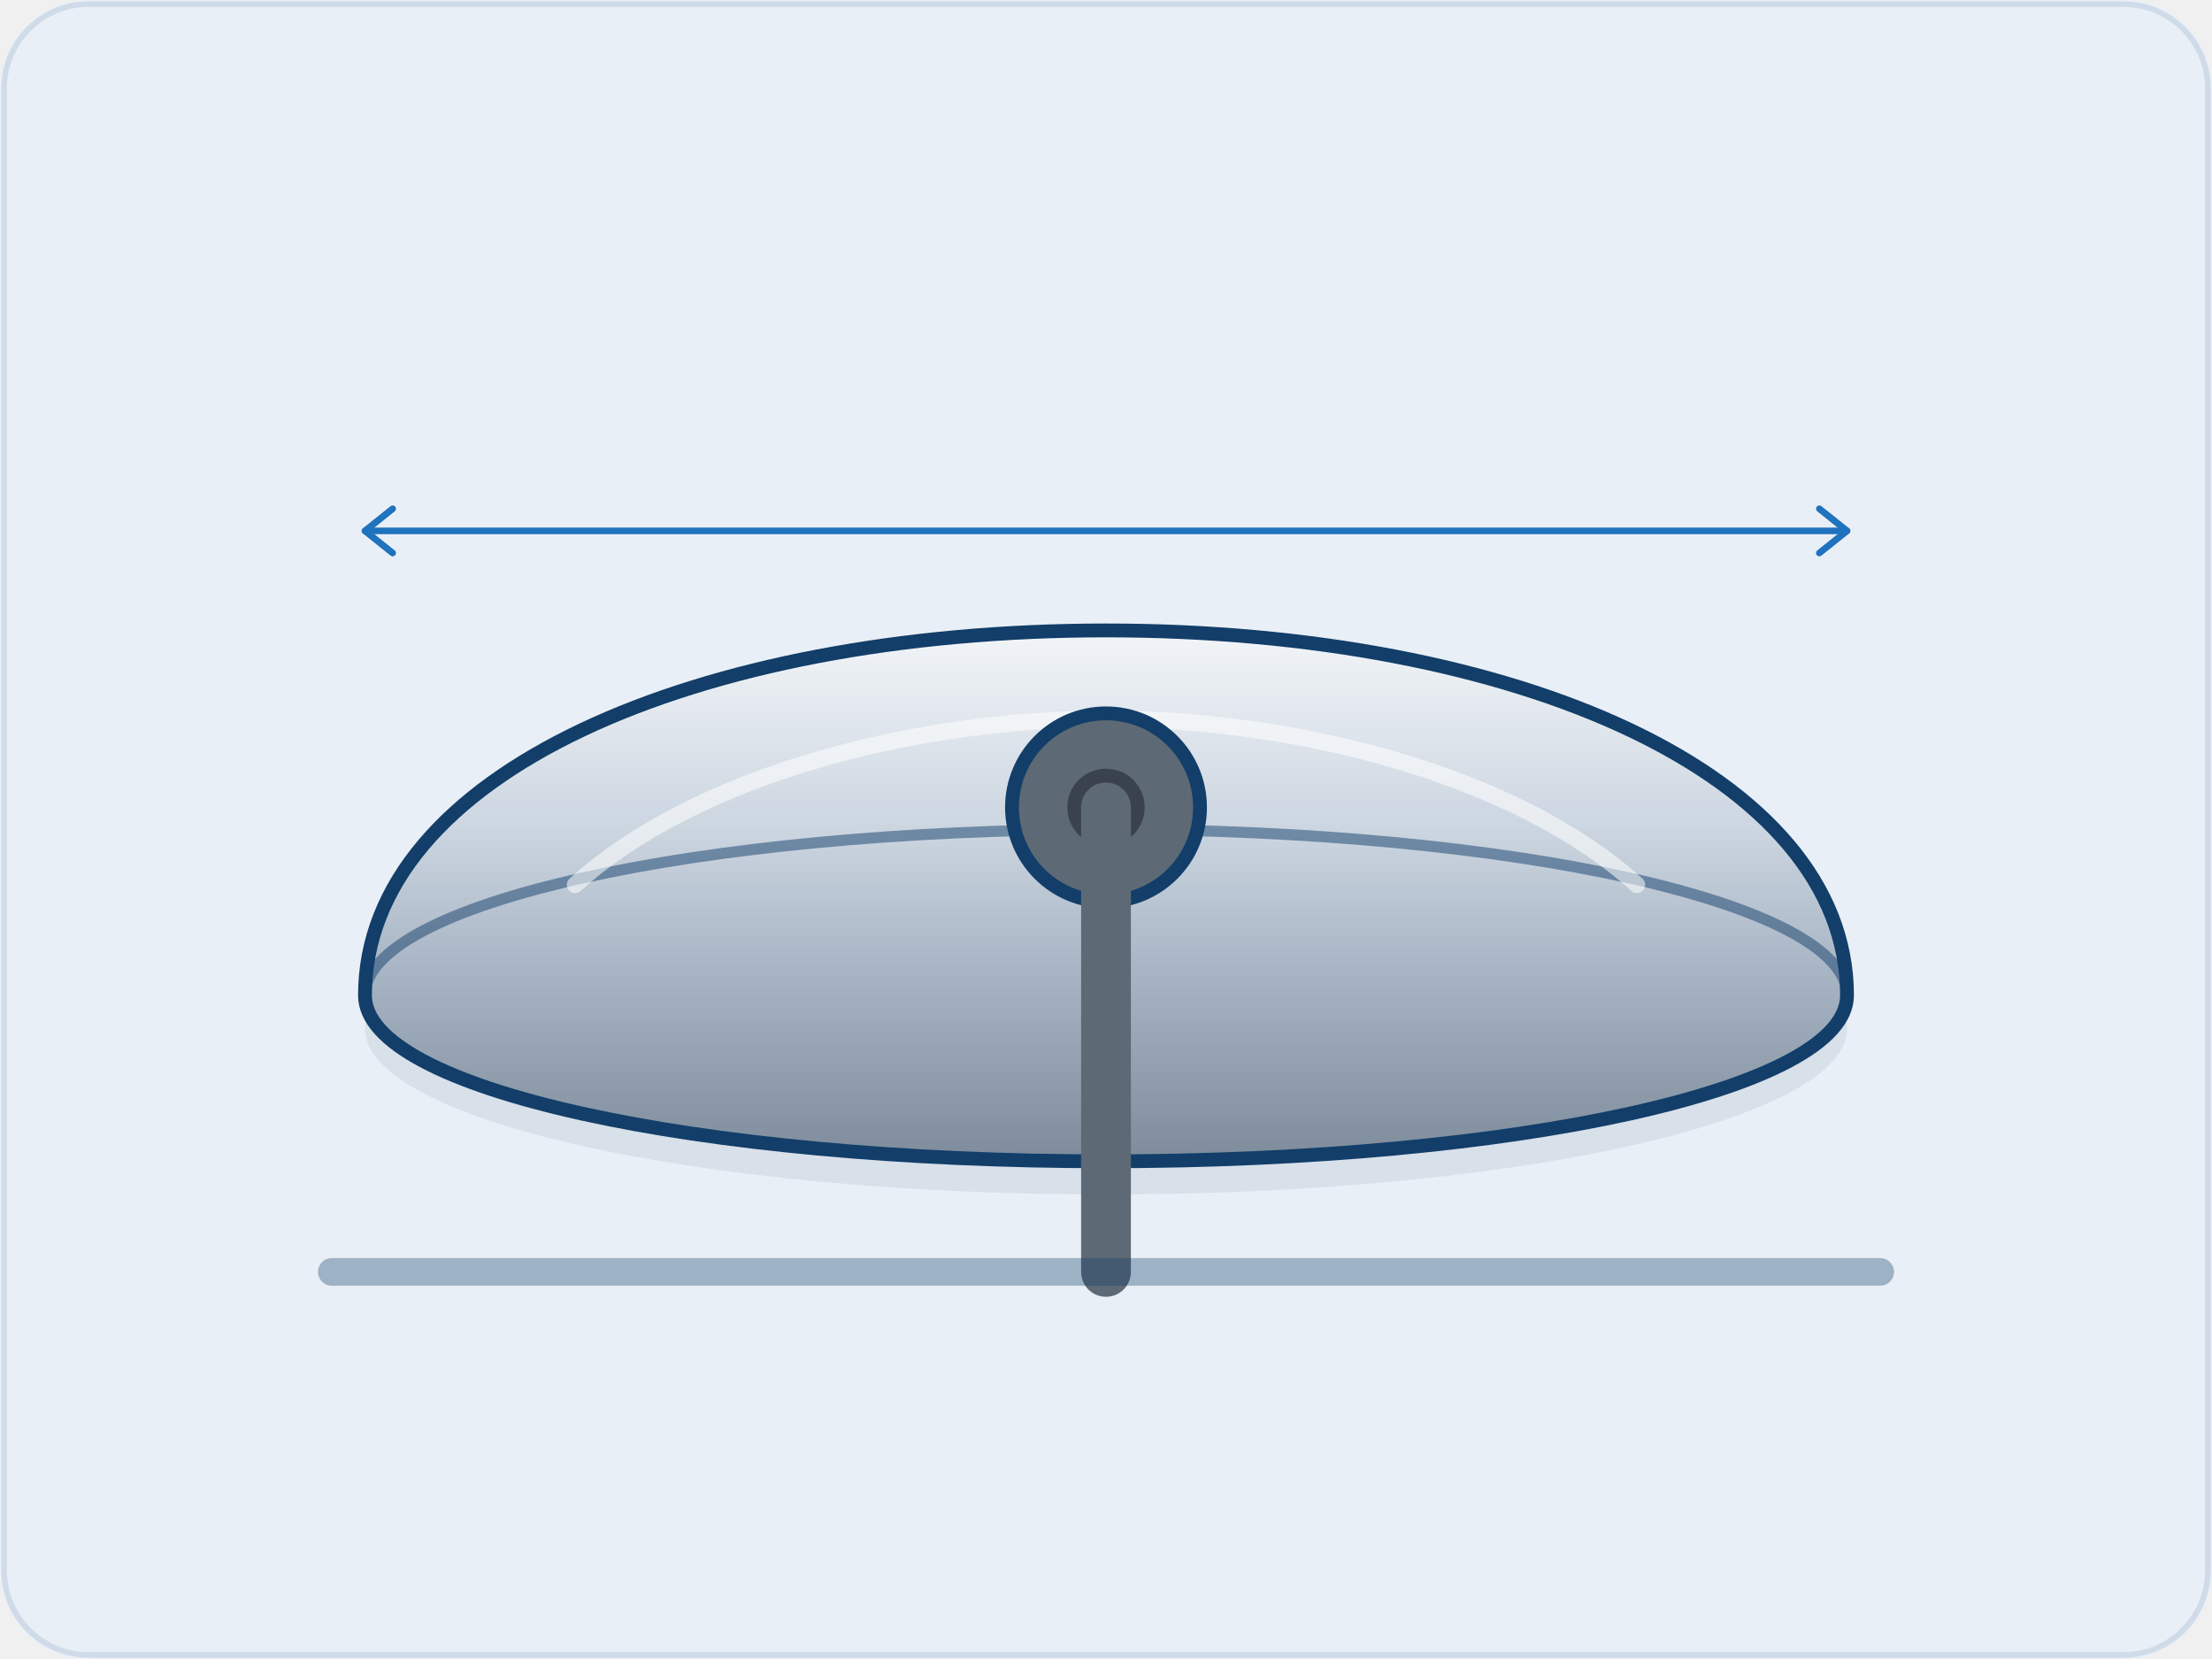
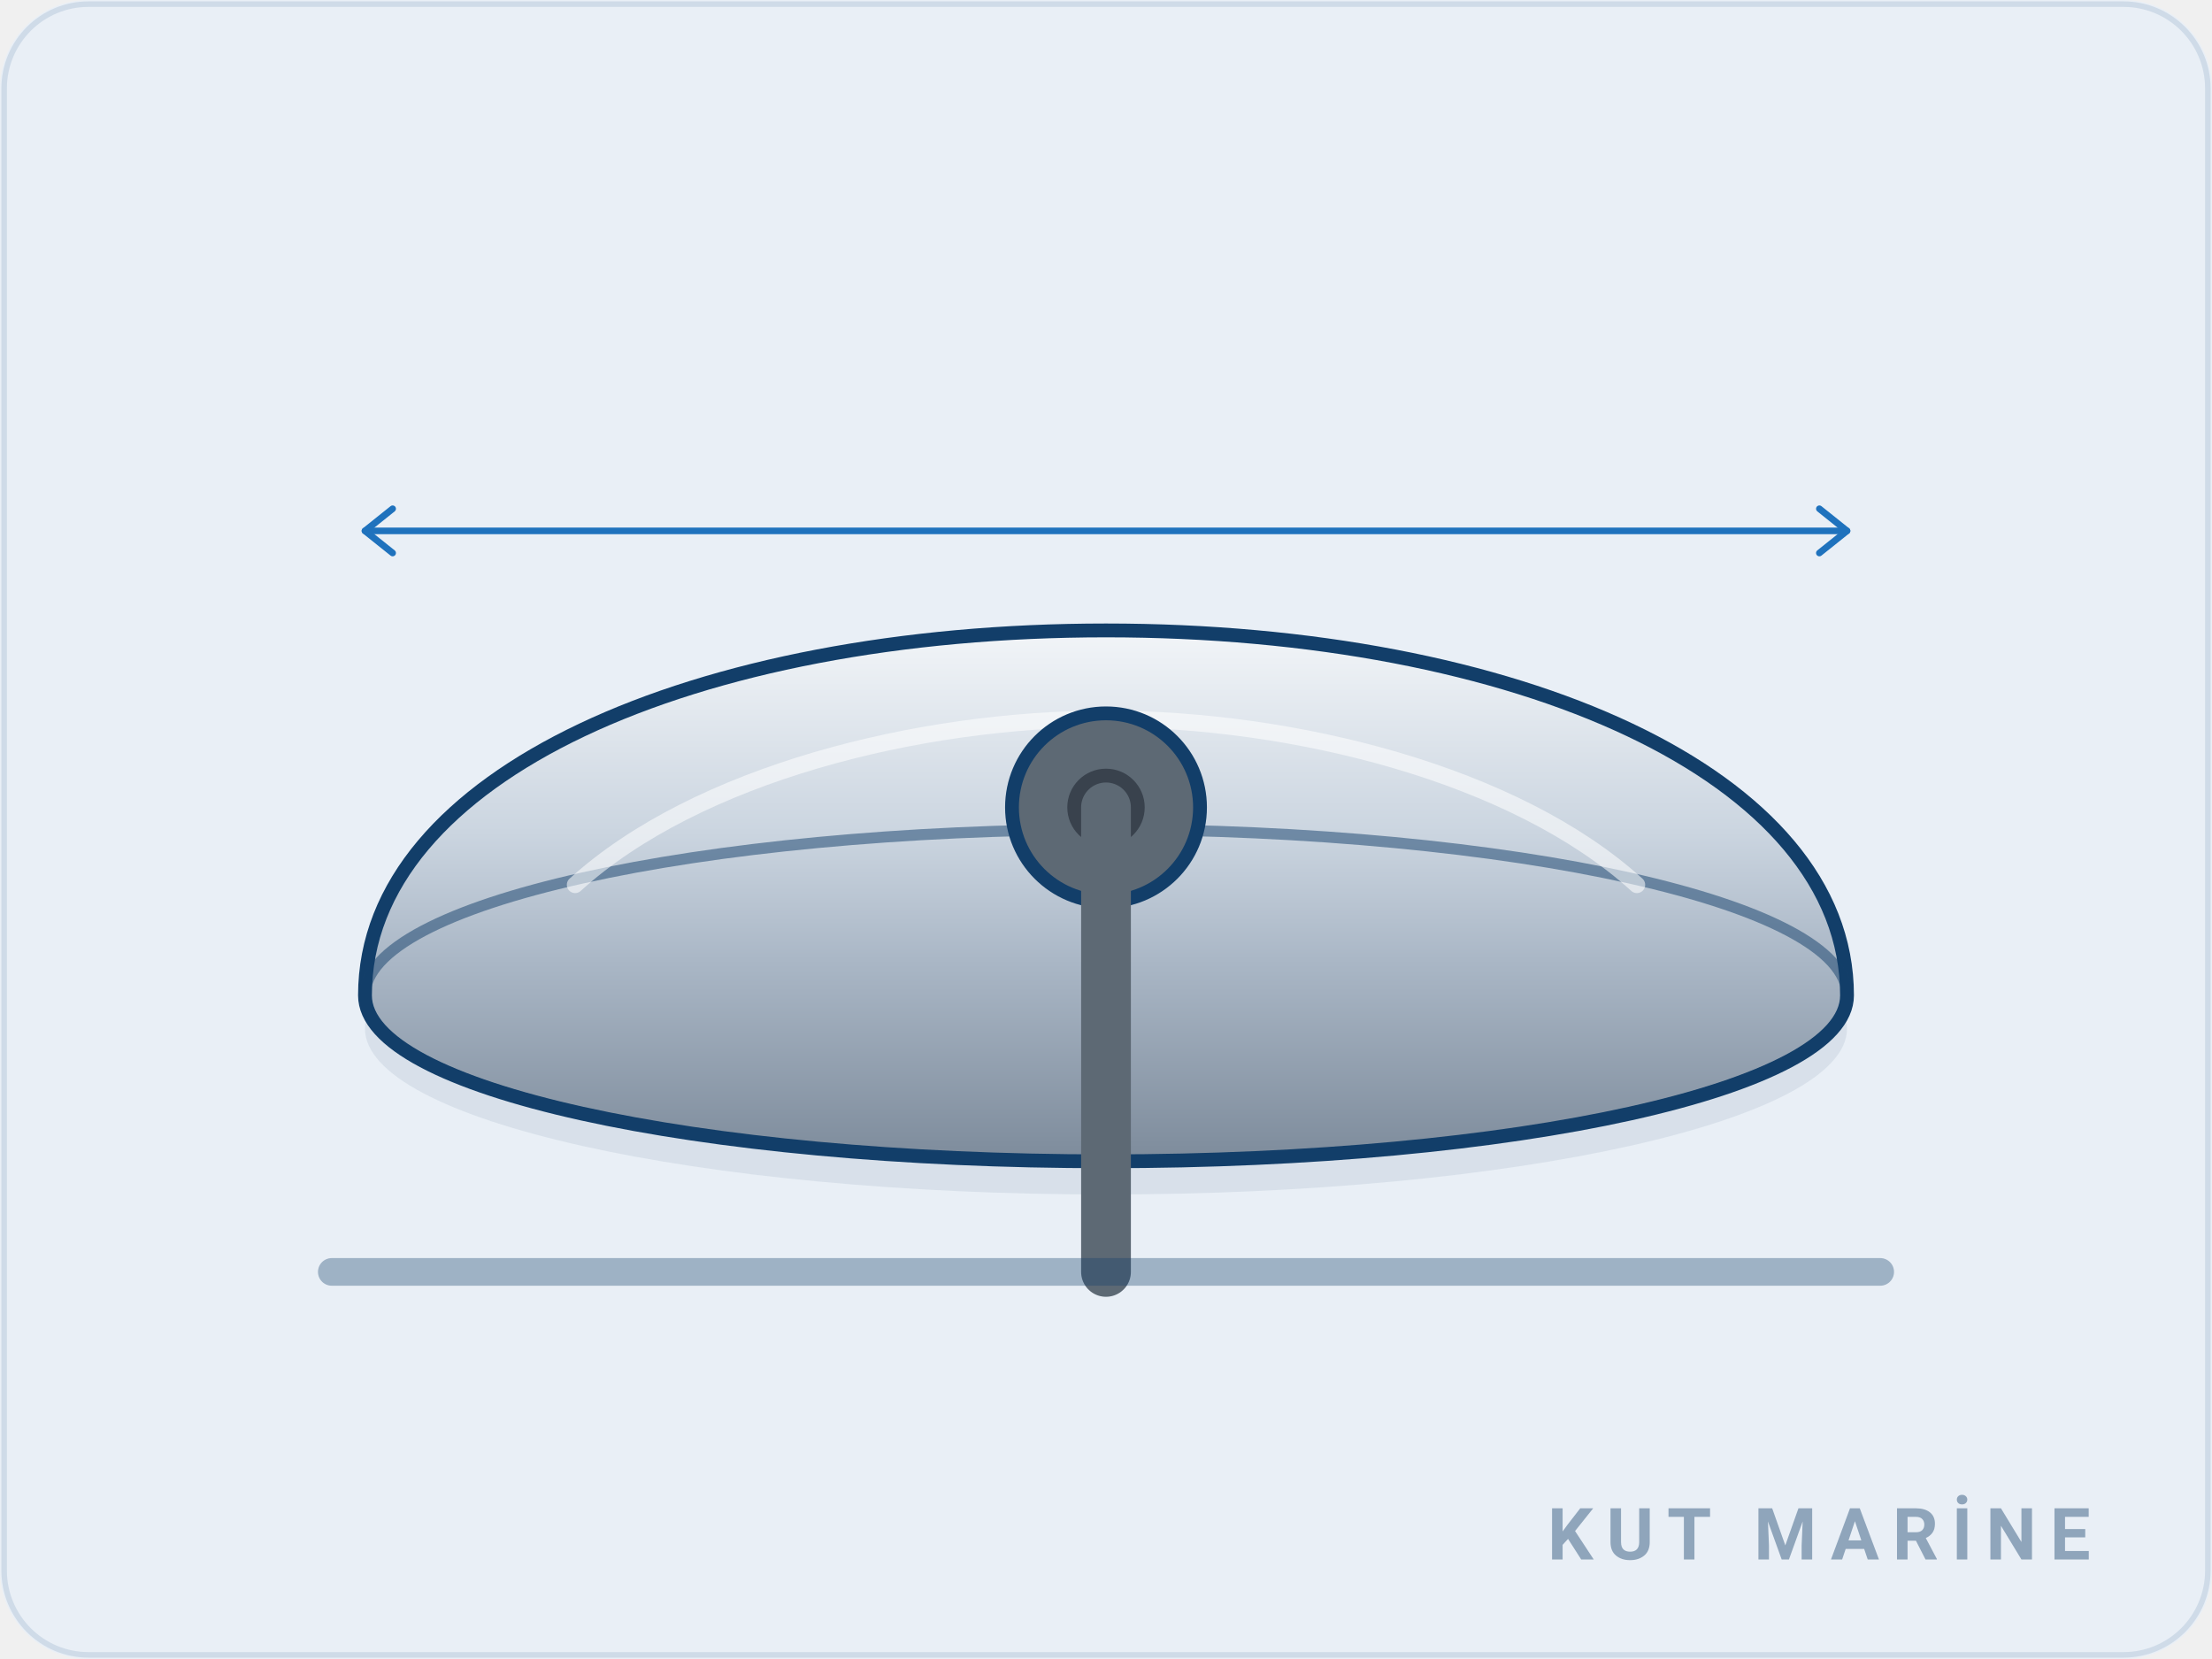
<svg xmlns="http://www.w3.org/2000/svg" viewBox="0 0 400 300" width="400" height="300" role="img" aria-labelledby="t d">
  <defs>
    <linearGradient id="metal" x1="0" y1="0" x2="0" y2="1">
      <stop offset="0" stop-color="#f2f5f8" />
      <stop offset=".38" stop-color="#cbd5e0" />
      <stop offset=".62" stop-color="#aab7c6" />
      <stop offset="1" stop-color="#7d8b9b" />
    </linearGradient>
    <linearGradient id="metalV" x1="0" y1="0" x2="1" y2="0">
      <stop offset="0" stop-color="#8f9dac" />
      <stop offset=".3" stop-color="#dbe2ea" />
      <stop offset=".6" stop-color="#b4c0cd" />
      <stop offset="1" stop-color="#808e9e" />
    </linearGradient>
    <linearGradient id="lead" x1="0" y1="0" x2="0" y2="1">
      <stop offset="0" stop-color="#9aa4ae" />
      <stop offset=".45" stop-color="#6d7883" />
      <stop offset="1" stop-color="#48515b" />
    </linearGradient>
    <linearGradient id="brass" x1="0" y1="0" x2="0" y2="1">
      <stop offset="0" stop-color="#e8c98a" />
      <stop offset=".5" stop-color="#c9a257" />
      <stop offset="1" stop-color="#9a7735" />
    </linearGradient>
    <linearGradient id="sea" x1="0" y1="0" x2="0" y2="1">
      <stop offset="0" stop-color="#bfe0f5" />
      <stop offset="1" stop-color="#5f9fd0" />
    </linearGradient>
  </defs>
  <rect width="400" height="300" rx="16" fill="#e9eff6" />
  <rect x=".75" y=".75" width="398.5" height="298.5" rx="15.25" fill="none" stroke="#cfdbe8" />
  <g stroke-linejoin="round" stroke-linecap="round">
    <ellipse cx="200" cy="186" rx="134" ry="30" fill="#c3cfdc" opacity=".45" />
    <path d="M66 180c0-40 60-66 134-66s134 26 134 66c0 17-60 30-134 30S66 197 66 180z" fill="url(#metal)" stroke="#123e69" stroke-width="2.5" />
    <ellipse cx="200" cy="180" rx="134" ry="30" fill="none" stroke="#123e69" stroke-width="2" opacity=".5" />
    <path d="M104 160c22-20 62-30 96-30s74 10 96 30" fill="none" stroke="#fff" stroke-width="3" opacity=".55" />
    <circle cx="200" cy="146" r="17" fill="#5d6974" stroke="#123e69" stroke-width="2.5" />
    <circle cx="200" cy="146" r="7" fill="#39424d" />
    <path d="M200 146v84" stroke="#5d6974" stroke-width="9" />
    <path d="M60 230h280" stroke="#123e69" stroke-width="5" opacity=".35" />
    <g stroke="#1f72bd" stroke-width="1.2" fill="none">
      <path d="M66 96L334 96" />
      <path d="M71 92L66 96L71 100M329 92L334 96L329 100" />
    </g>
  </g>
+   <text x="378" y="282" fill="#123e69" opacity=".42" font-family="system-ui,-apple-system,Segoe UI,Roboto,sans-serif" font-size="13" font-weight="600" letter-spacing="2.4" text-anchor="end">KUT MARİNE</text>
</svg>
